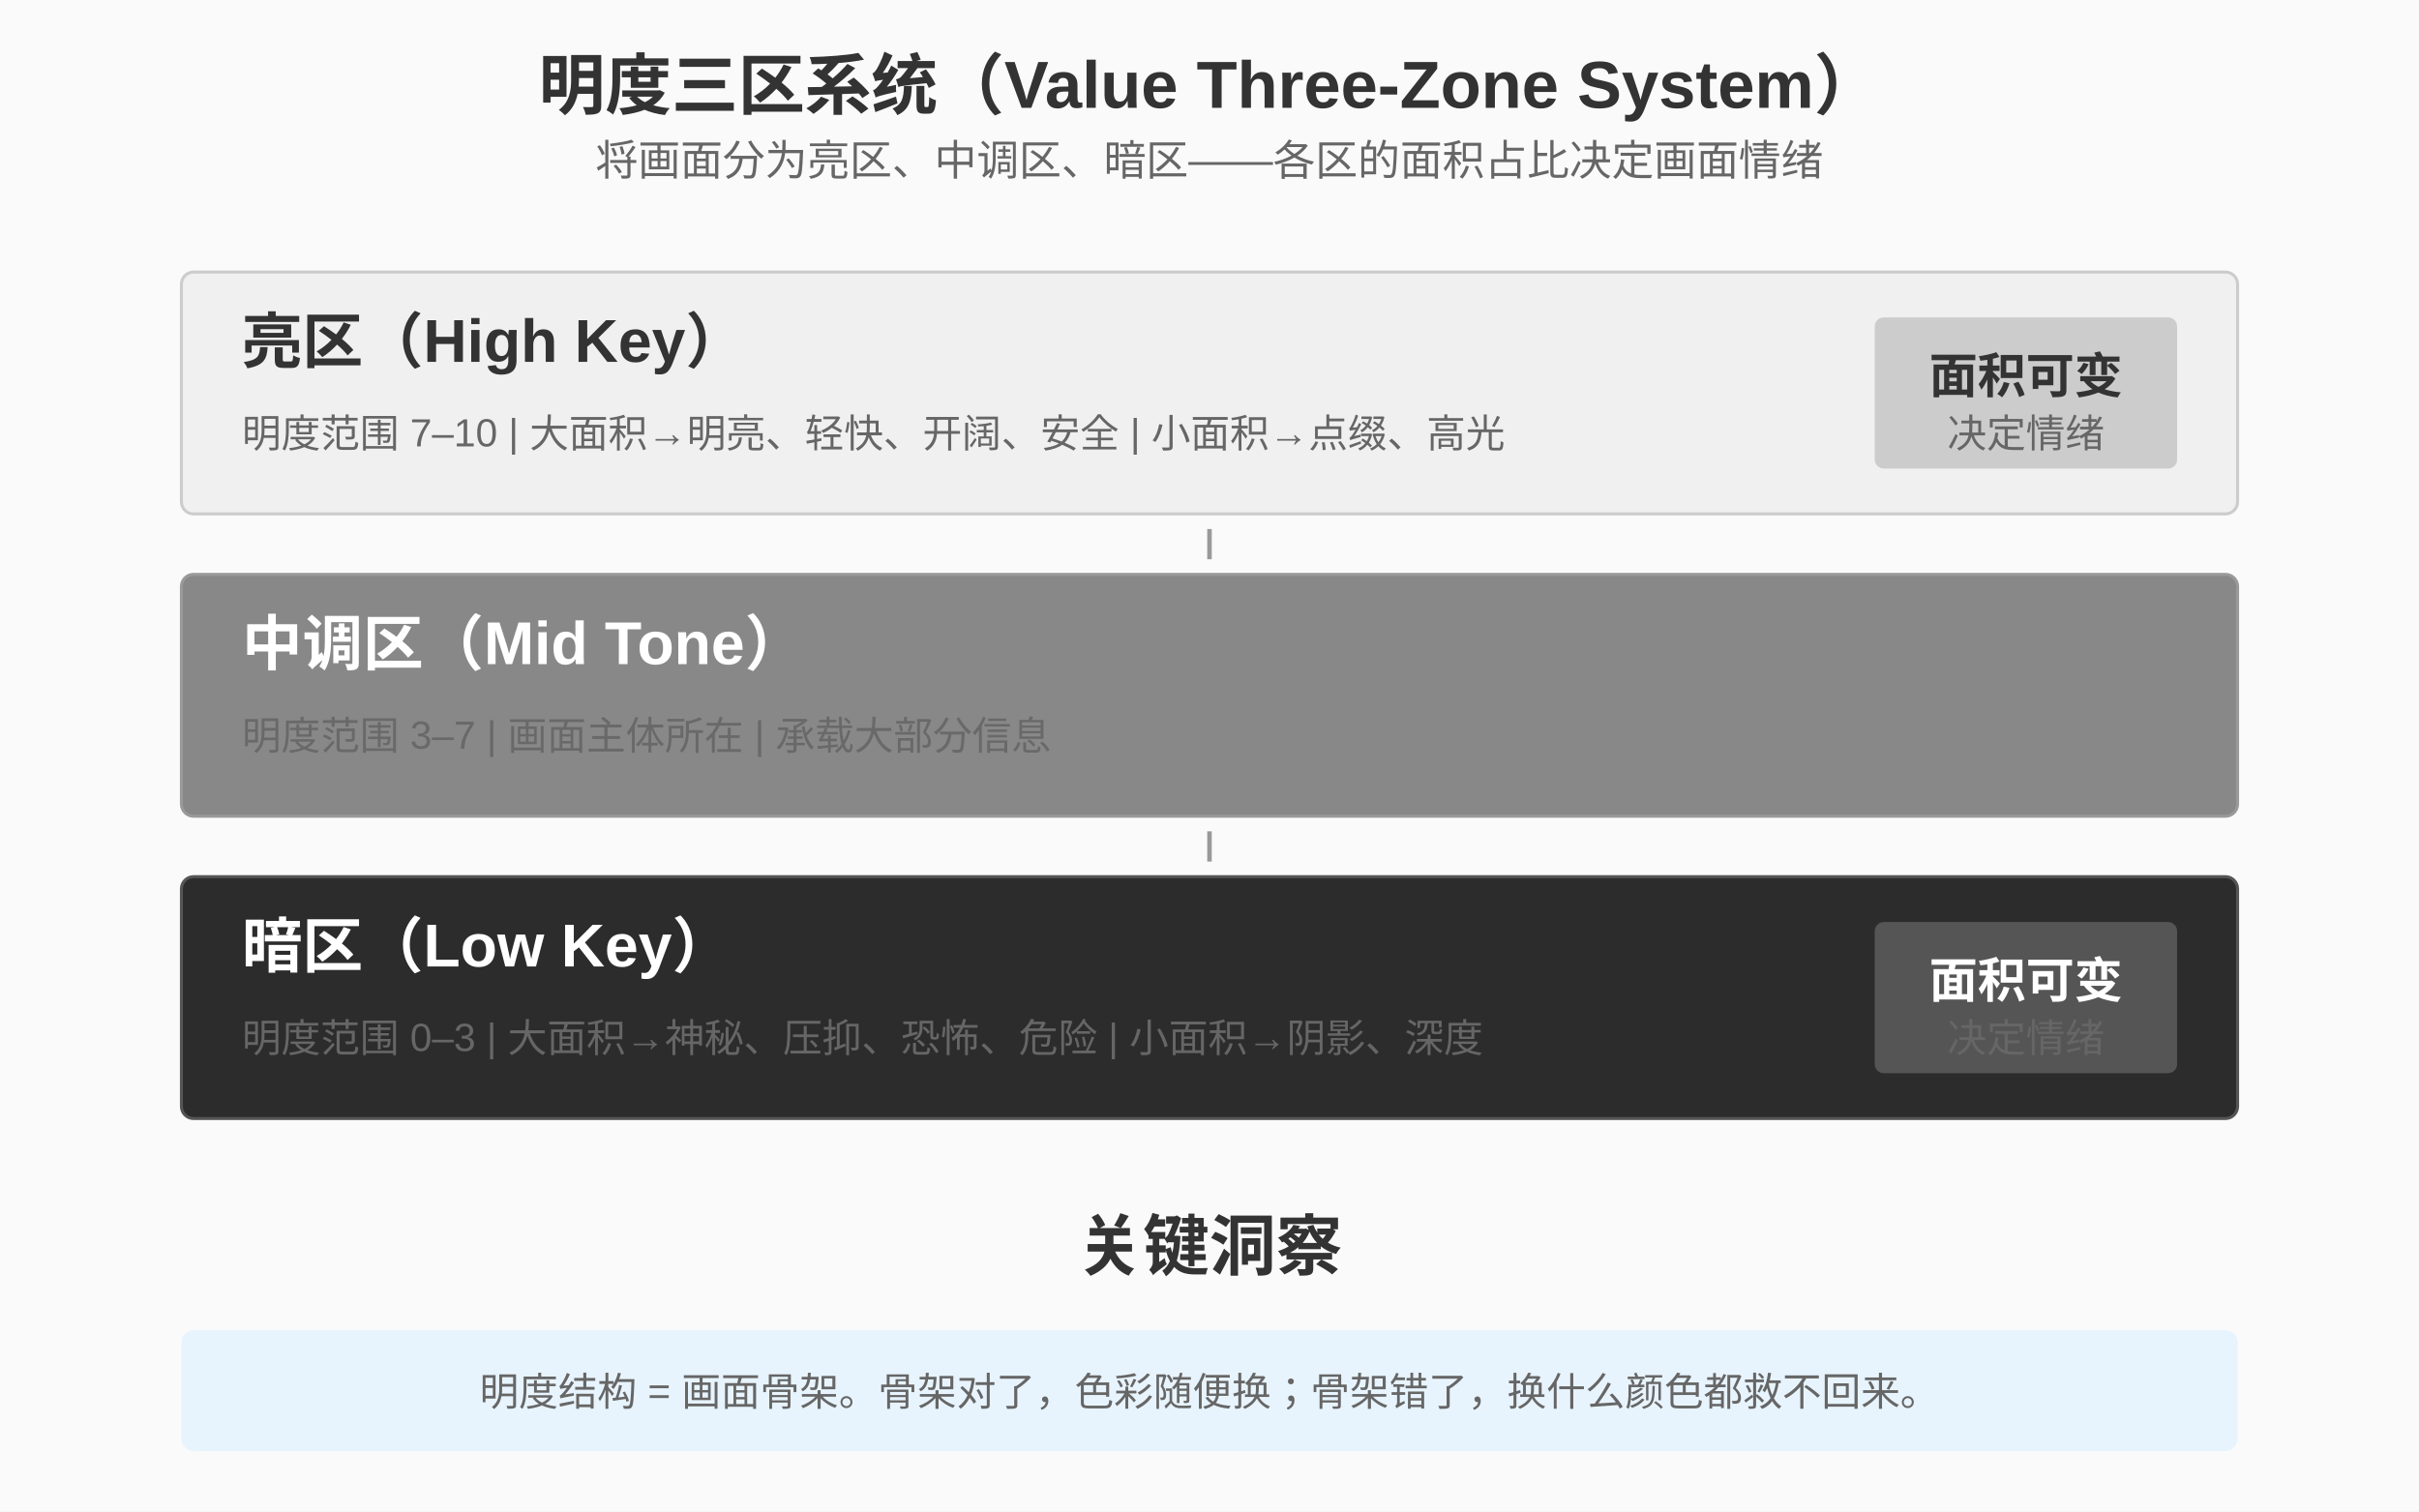
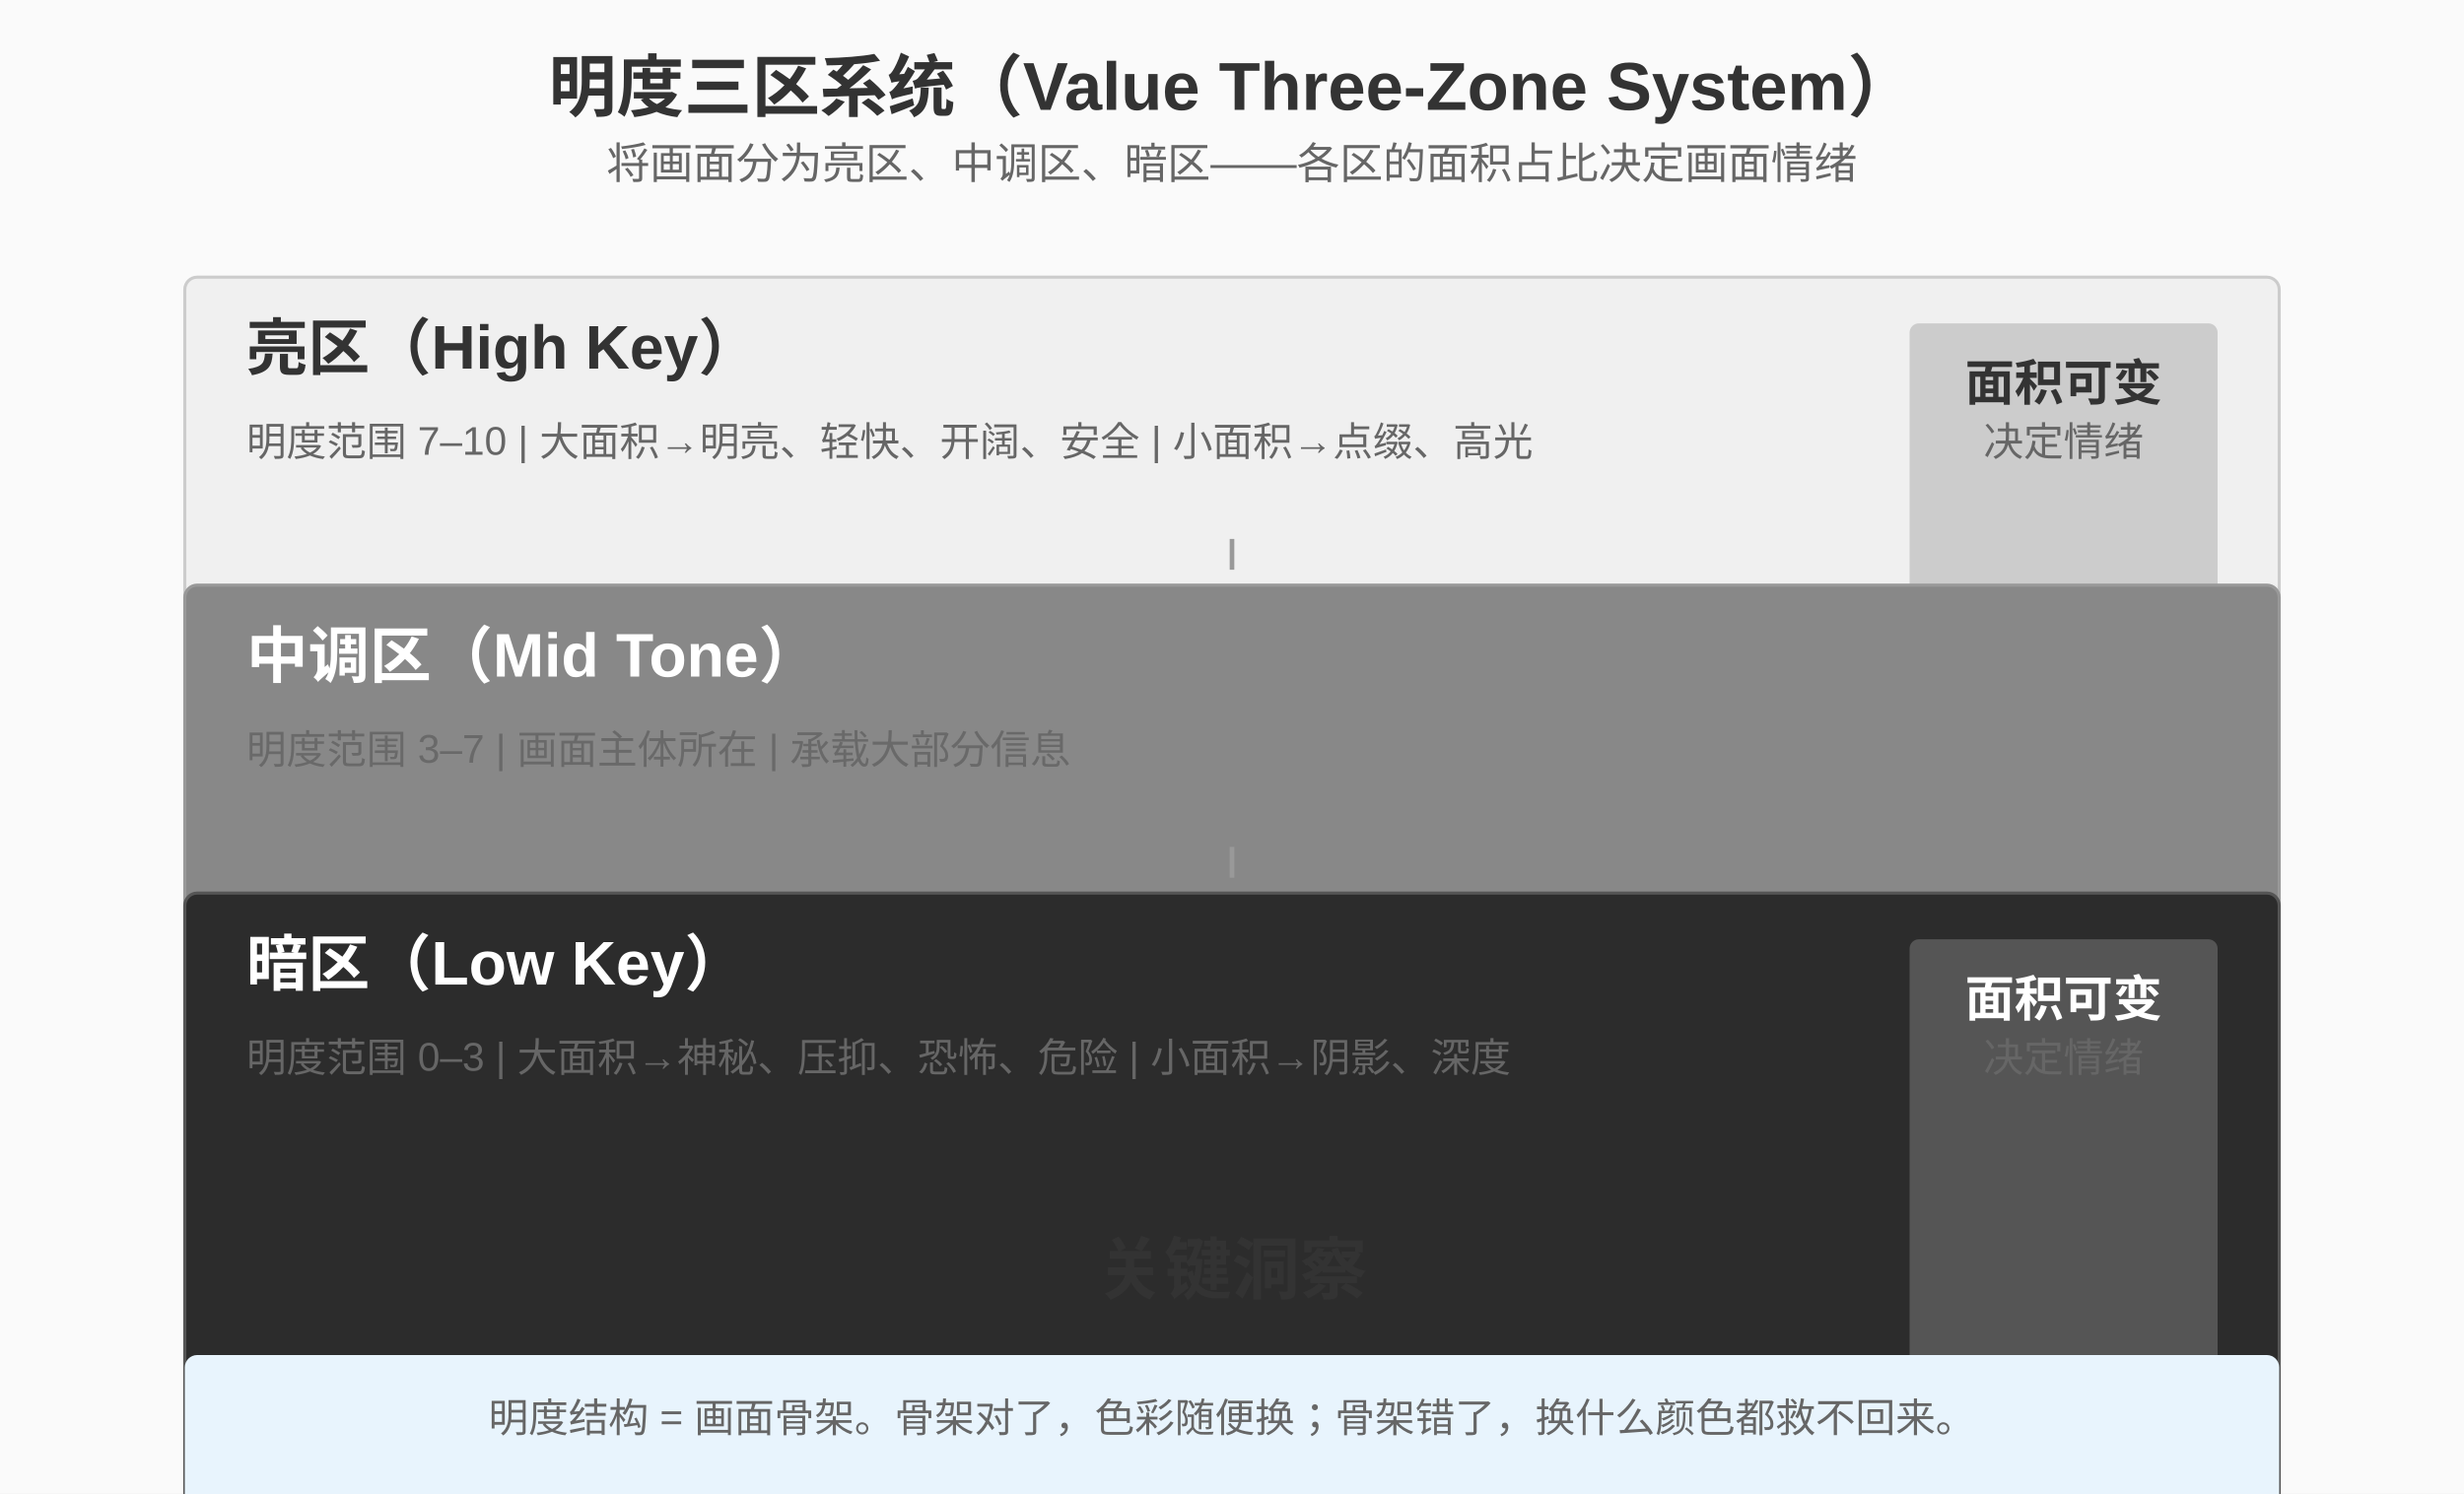
- <svg xmlns="http://www.w3.org/2000/svg" viewBox="0 0 800 500" width="800" height="500">
+ <svg xmlns="http://www.w3.org/2000/svg" viewBox="0.0 0.0 800.0 485" width="800" height="485">
  <defs>
    <style>
      text { font-family: 'PingFang SC','Microsoft YaHei',Arial,sans-serif; }
      .title { font-size: 22px; font-weight: bold; fill: #333; }
      .subtitle { font-size: 14px; fill: #666; }
      .label { font-size: 16px; font-weight: bold; fill: #fff; }
      .label-dark { font-size: 16px; font-weight: bold; fill: #333; }
      .note { font-size: 13px; fill: #666; }
      .zone-label { font-size: 20px; font-weight: bold; }
    </style>
  </defs>
-   <rect width="800" height="500" fill="#FAFAFA" />
+   <rect width="800" height="485" fill="#FAFAFA" />
  <text x="400" y="36" text-anchor="middle" class="title">明度三区系统（Value Three-Zone System）</text>
  <text x="400" y="58" text-anchor="middle" class="subtitle">将画面分为亮区、中调区、暗区——各区的面积占比决定画面情绪</text>
-   <rect x="60" y="90" width="680" height="80" rx="4" fill="#F0F0F0" stroke="#CCC" stroke-width="1" />
+   <rect x="60" y="90" width="680" height="485" rx="4" fill="#F0F0F0" stroke="#CCC" stroke-width="1" />
  <text x="80" y="120" class="zone-label" fill="#333">亮区（High Key）</text>
  <text x="80" y="148" class="note">明度范围 7–10 | 大面积→明亮、轻快、开阔、安全 | 小面积→点缀、高光</text>
-   <rect x="620" y="105" width="100" height="50" rx="3" fill="#CCC" />
+   <rect x="620" y="105" width="100" height="485" rx="3" fill="#CCC" />
  <text x="670" y="130" text-anchor="middle" class="label-dark" font-size="11">面积可变</text>
  <text x="670" y="148" text-anchor="middle" class="note" font-size="10">决定情绪</text>
-   <rect x="60" y="190" width="680" height="80" rx="4" fill="#888" stroke="#999" stroke-width="1" />
+   <rect x="60" y="190" width="680" height="485" rx="4" fill="#888" stroke="#999" stroke-width="1" />
  <text x="80" y="220" class="zone-label" fill="#FFF">中调区（Mid Tone）</text>
  <text x="80" y="248" class="note" fill="#FFF" opacity="0.9">明度范围 3–7 | 画面主体所在 | 承载大部分信息</text>
-   <rect x="60" y="290" width="680" height="80" rx="4" fill="#2C2C2C" stroke="#555" stroke-width="1" />
+   <rect x="60" y="290" width="680" height="485" rx="4" fill="#2C2C2C" stroke="#555" stroke-width="1" />
  <text x="80" y="320" class="zone-label" fill="#FFF">暗区（Low Key）</text>
  <text x="80" y="348" class="note" fill="#AAA">明度范围 0–3 | 大面积→神秘、压抑、恐怖、危险 | 小面积→阴影、深度</text>
-   <rect x="620" y="305" width="100" height="50" rx="3" fill="#555" />
+   <rect x="620" y="305" width="100" height="485" rx="3" fill="#555" />
  <text x="670" y="330" text-anchor="middle" class="label" fill="#FFF" font-size="11">面积可变</text>
  <text x="670" y="348" text-anchor="middle" class="note" fill="#AAA" font-size="10">决定情绪</text>
  <line x1="400" y1="175" x2="400" y2="185" stroke="#999" stroke-width="1.5" marker-end="url(#arrowGray)" />
  <line x1="400" y1="275" x2="400" y2="285" stroke="#999" stroke-width="1.5" marker-end="url(#arrowGray)" />
  <text x="400" y="420" text-anchor="middle" class="title" font-size="16">关键洞察</text>
-   <rect x="60" y="440" width="680" height="40" rx="4" fill="#E8F4FD" />
+   <rect x="60" y="440" width="680" height="485" rx="4" fill="#E8F4FD" />
  <text x="400" y="465" text-anchor="middle" class="note" fill="#333" font-size="14">明度结构 = 画面骨架。骨架对了，色彩随便换；骨架错了，换什么颜色都救不回来。</text>
</svg>
